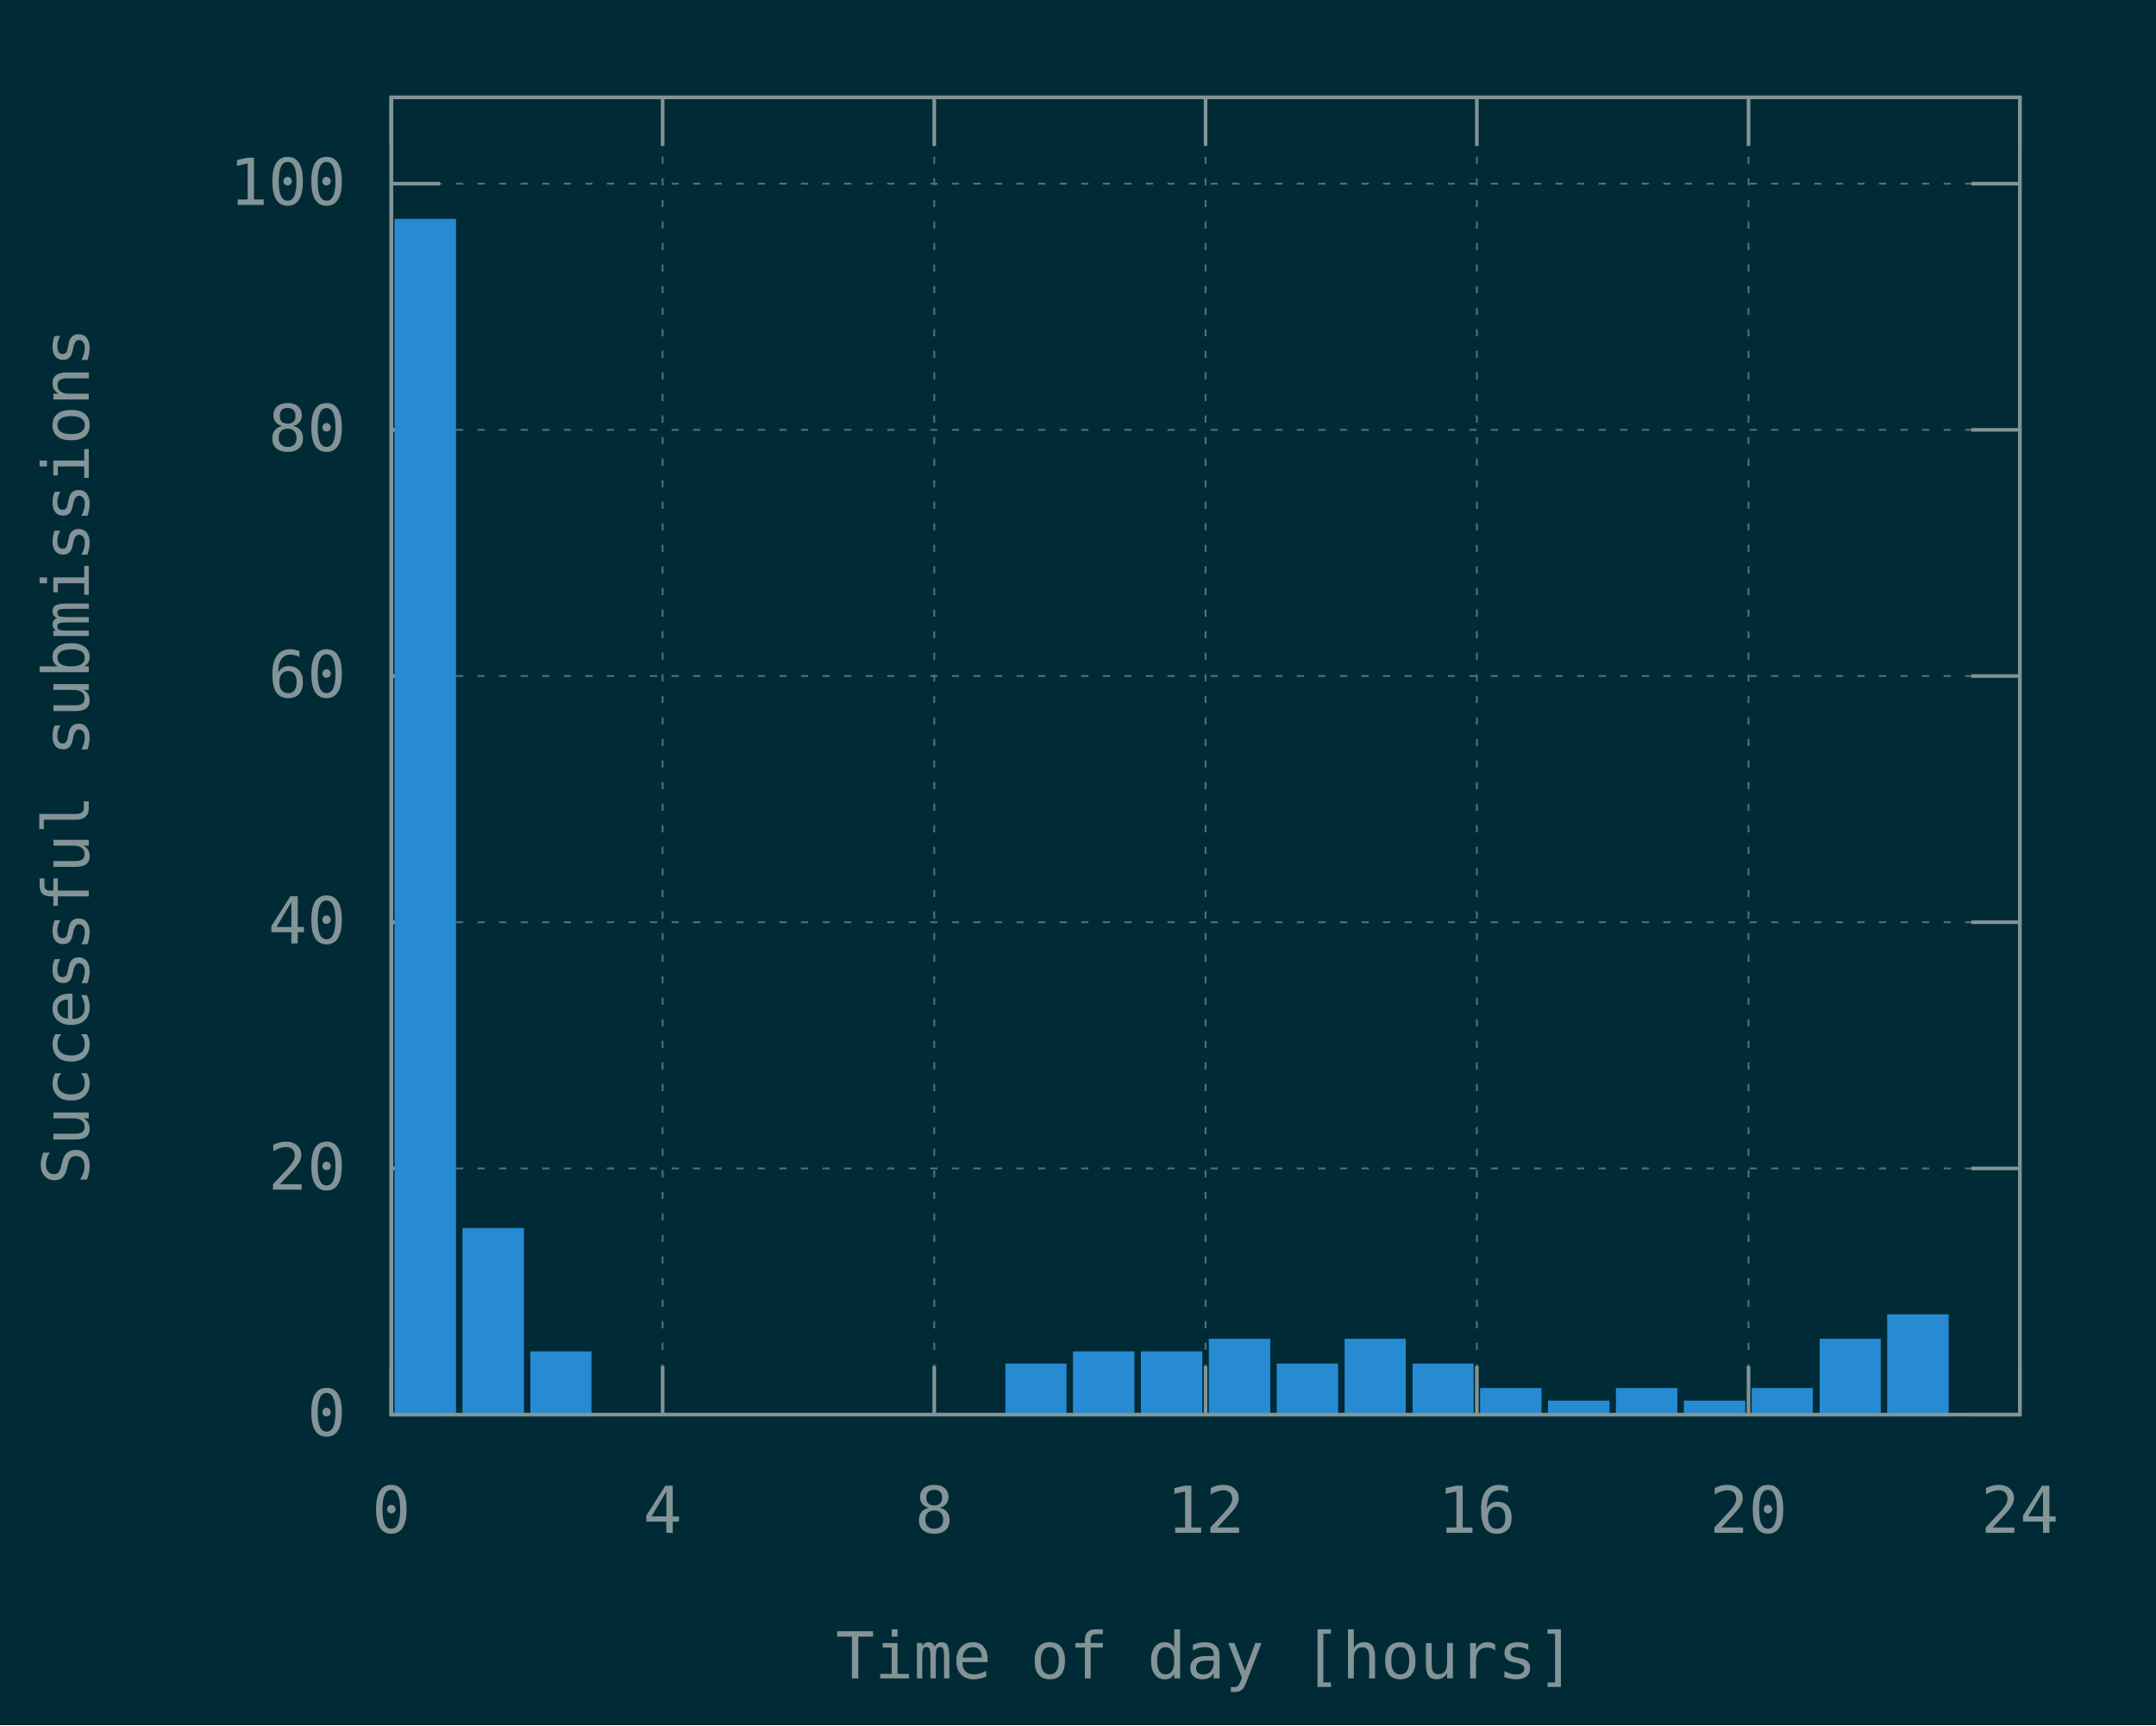
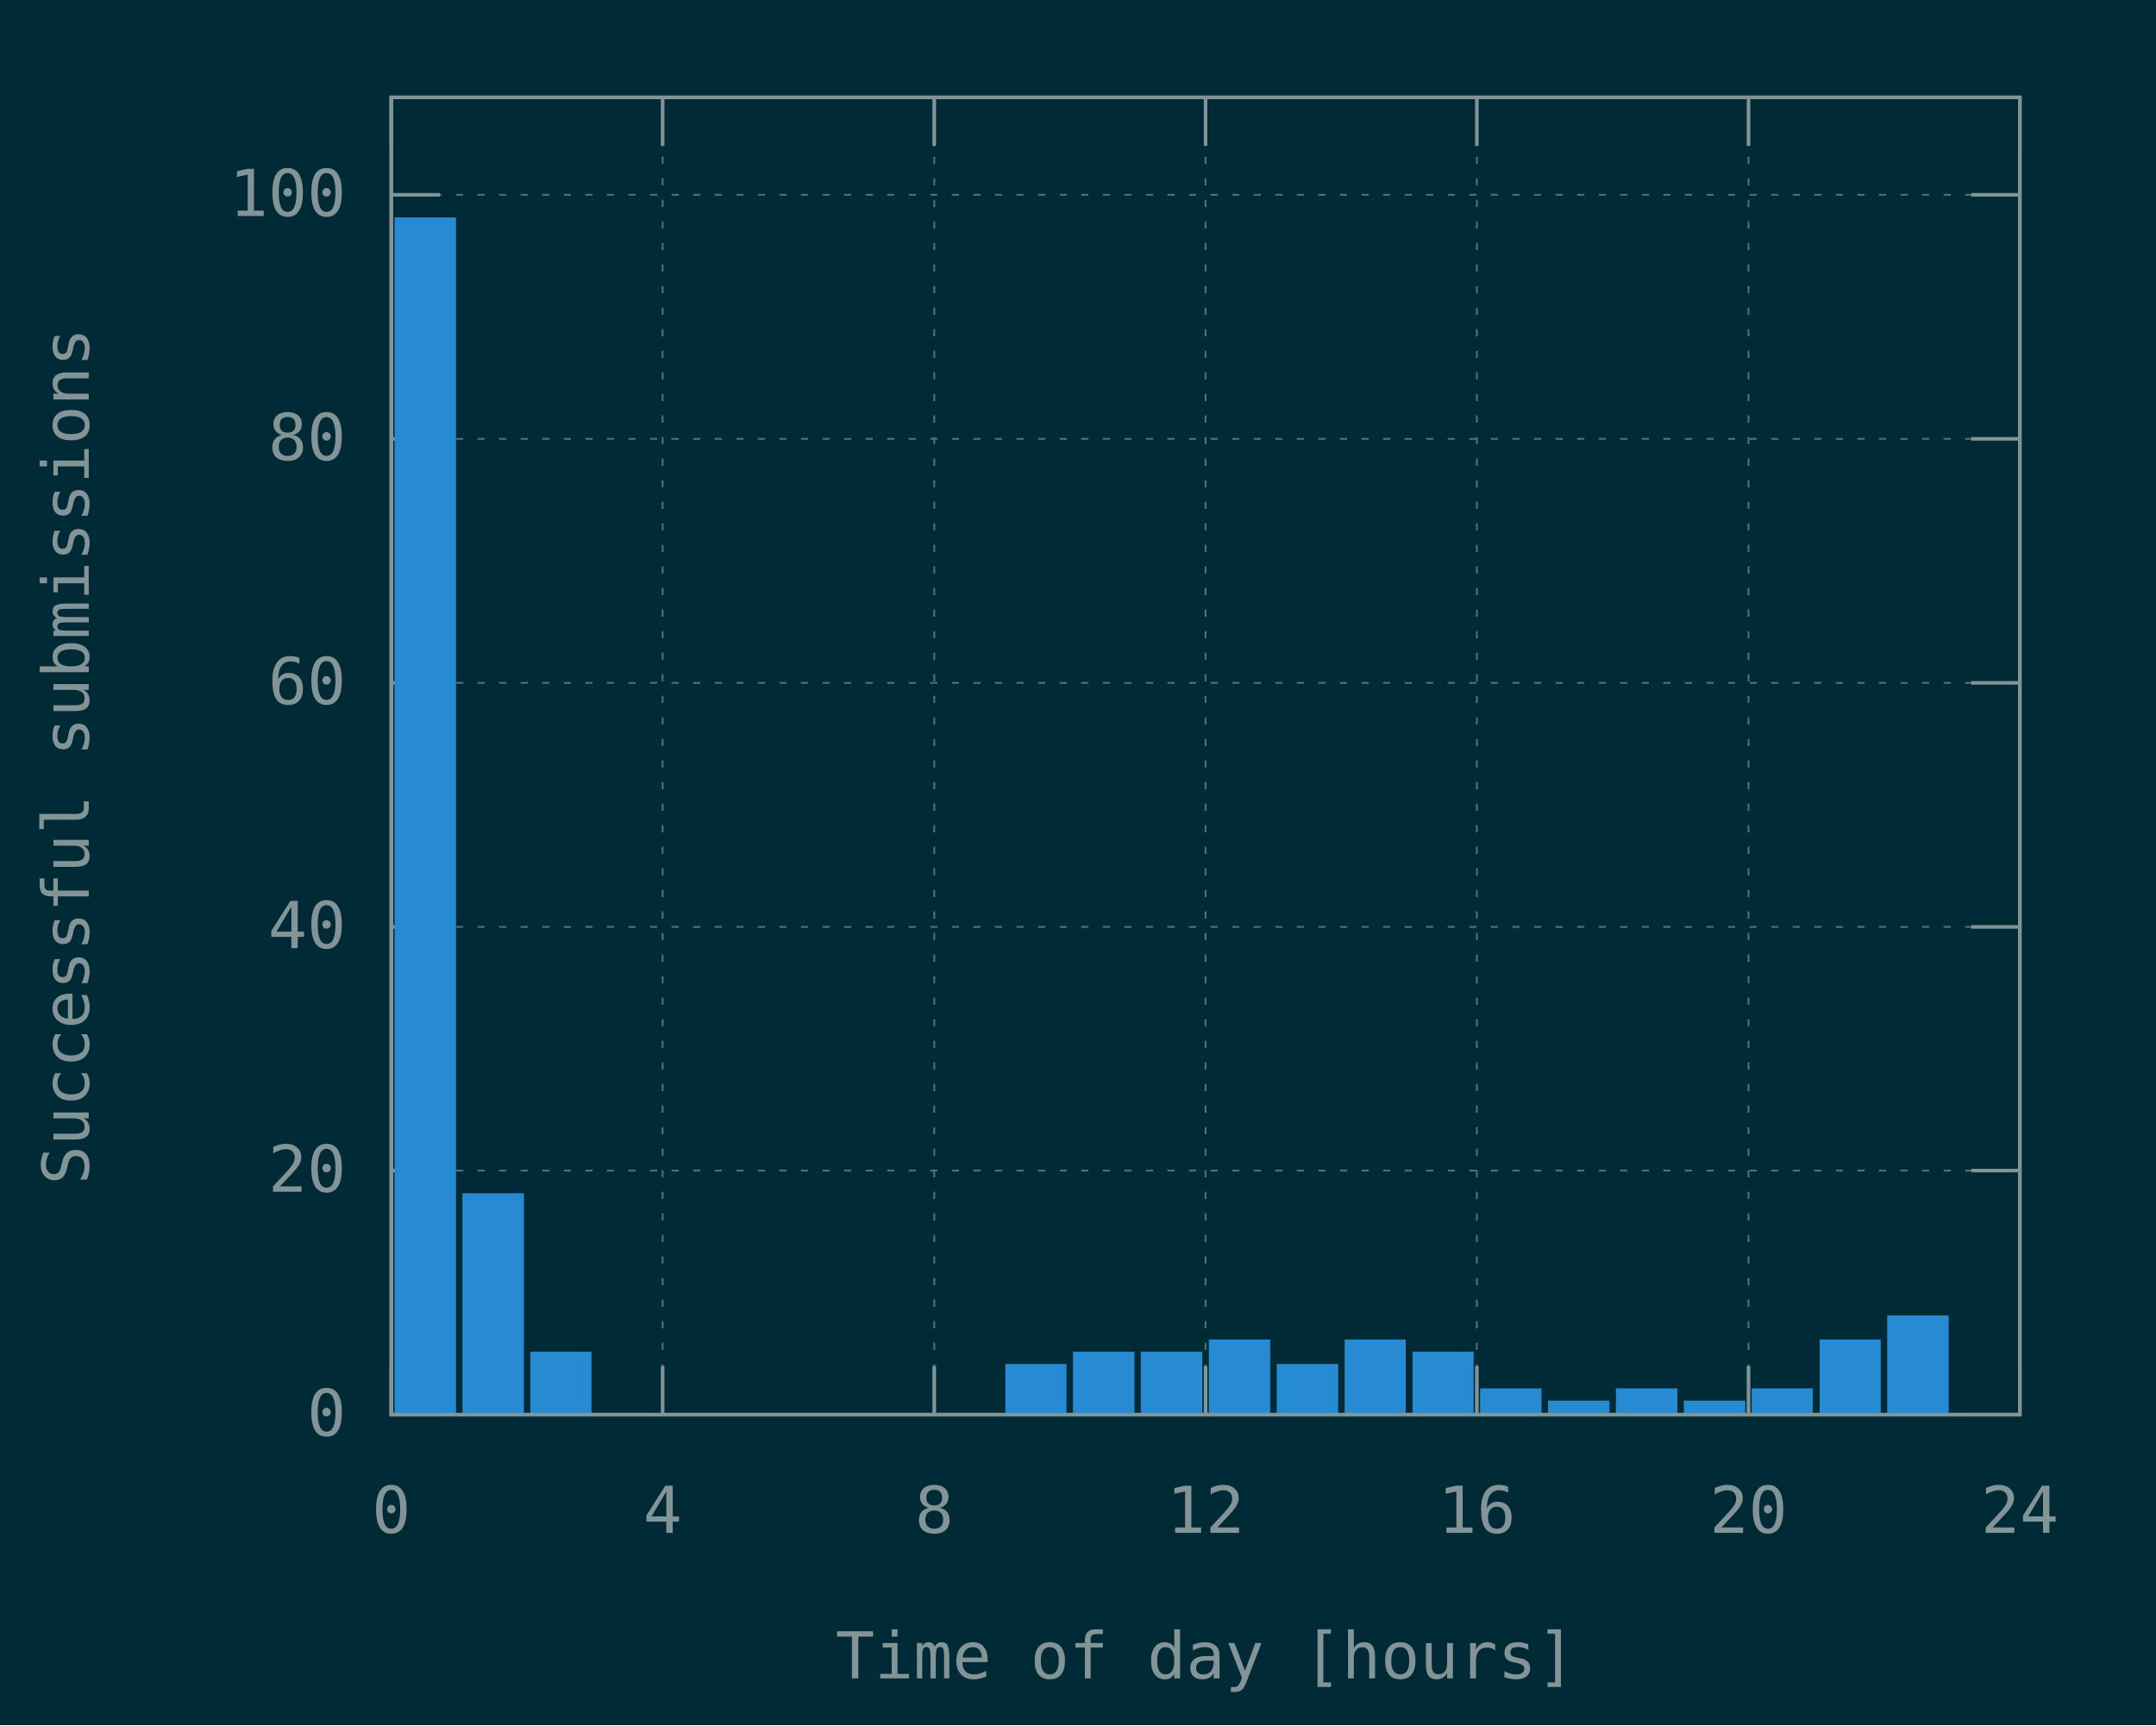
<svg xmlns="http://www.w3.org/2000/svg" xmlns:xlink="http://www.w3.org/1999/xlink" width="600" height="480" viewBox="0 0 600 480">
  <g id="gnuplot_canvas">
    <rect x="0" y="0" width="600" height="480" fill="#002b36" />
    <defs>
      <circle id="gpDot" r="0.5" stroke-width="0.5" stroke="currentColor" />
      <path id="gpPt0" stroke-width="0.148" stroke="currentColor" d="M-1,0 h2 M0,-1 v2" />
      <path id="gpPt1" stroke-width="0.148" stroke="currentColor" d="M-1,-1 L1,1 M1,-1 L-1,1" />
      <path id="gpPt2" stroke-width="0.148" stroke="currentColor" d="M-1,0 L1,0 M0,-1 L0,1 M-1,-1 L1,1 M-1,1 L1,-1" />
      <rect id="gpPt3" stroke-width="0.148" stroke="currentColor" x="-1" y="-1" width="2" height="2" />
      <rect id="gpPt4" stroke-width="0.148" stroke="currentColor" fill="currentColor" x="-1" y="-1" width="2" height="2" />
      <circle id="gpPt5" stroke-width="0.148" stroke="currentColor" cx="0" cy="0" r="1" />
      <use xlink:href="#gpPt5" id="gpPt6" fill="currentColor" stroke="none" />
      <path id="gpPt7" stroke-width="0.148" stroke="currentColor" d="M0,-1.33 L-1.33,0.67 L1.33,0.67 z" />
      <use xlink:href="#gpPt7" id="gpPt8" fill="currentColor" stroke="none" />
      <use xlink:href="#gpPt7" id="gpPt9" stroke="currentColor" transform="rotate(180)" />
      <use xlink:href="#gpPt9" id="gpPt10" fill="currentColor" stroke="none" />
      <use xlink:href="#gpPt3" id="gpPt11" stroke="currentColor" transform="rotate(45)" />
      <use xlink:href="#gpPt11" id="gpPt12" fill="currentColor" stroke="none" />
      <path id="gpPt13" stroke-width="0.148" stroke="currentColor" d="M0,1.330 L1.265,0.411 L0.782,-1.067 L-0.782,-1.076 L-1.265,0.411 z" />
      <use xlink:href="#gpPt13" id="gpPt14" fill="currentColor" stroke="none" />
      <filter id="textbox" filterUnits="objectBoundingBox" x="0" y="0" height="1" width="1">
        <feFlood flood-color="#002B36" flood-opacity="1" result="bgnd" />
        <feComposite in="SourceGraphic" in2="bgnd" operator="atop" />
      </filter>
      <filter id="greybox" filterUnits="objectBoundingBox" x="0" y="0" height="1" width="1">
        <feFlood flood-color="lightgrey" flood-opacity="1" result="grey" />
        <feComposite in="SourceGraphic" in2="grey" operator="atop" />
      </filter>
    </defs>
    <g fill="none" color="#002B36" stroke="currentColor" stroke-width="1.00" stroke-linecap="butt" stroke-linejoin="miter">
</g>
    <g fill="none" color="black" stroke="currentColor" stroke-width="1.00" stroke-linecap="butt" stroke-linejoin="miter">
</g>
    <g fill="none" color="black" stroke="rgb(131, 148, 150)" stroke-width="0.50" stroke-linecap="butt" stroke-linejoin="miter">
</g>
    <g fill="none" color="gray" stroke="currentColor" stroke-width="0.50" stroke-linecap="butt" stroke-linejoin="miter">
      <path stroke="rgb( 88, 110, 117)" stroke-dasharray="2,4" class="gridline" d="M108.9,393.6 L562.1,393.6  " />
    </g>
    <g fill="none" color="gray" stroke="rgb( 88, 110, 117)" stroke-width="1.00" stroke-linecap="butt" stroke-linejoin="miter">
</g>
    <g fill="none" color="black" stroke="currentColor" stroke-width="1.00" stroke-linecap="butt" stroke-linejoin="miter">
      <path stroke="rgb(131, 148, 150)" d="M108.9,393.6 L122.4,393.6 M562.1,393.6 L548.6,393.6  " />
      <g transform="translate(96.3,399.5)" stroke="none" fill="rgb(131,148,150)" font-family="Inconsolata" font-size="18.00" text-anchor="end">
        <text>
          <tspan font-family="Inconsolata"> 0</tspan>
        </text>
      </g>
    </g>
    <g fill="none" color="black" stroke="currentColor" stroke-width="1.00" stroke-linecap="butt" stroke-linejoin="miter">
</g>
    <g fill="none" color="black" stroke="rgb(131, 148, 150)" stroke-width="0.50" stroke-linecap="butt" stroke-linejoin="miter">
</g>
    <g fill="none" color="gray" stroke="currentColor" stroke-width="0.50" stroke-linecap="butt" stroke-linejoin="miter">
-       <path stroke="rgb( 88, 110, 117)" stroke-dasharray="2,4" class="gridline" d="M108.9,325.1 L562.1,325.1  " />
-     </g>
-     <g fill="none" color="gray" stroke="rgb( 88, 110, 117)" stroke-width="1.00" stroke-linecap="butt" stroke-linejoin="miter">
- </g>
-     <g fill="none" color="black" stroke="currentColor" stroke-width="1.00" stroke-linecap="butt" stroke-linejoin="miter">
-       <path stroke="rgb(131, 148, 150)" d="M108.9,325.1 L122.4,325.1 M562.1,325.1 L548.6,325.1  " />
-       <g transform="translate(96.3,331.0)" stroke="none" fill="rgb(131,148,150)" font-family="Inconsolata" font-size="18.00" text-anchor="end">
+       <path stroke="rgb( 88, 110, 117)" stroke-dasharray="2,4" class="gridline" d="M108.9,325.7 L562.1,325.7  " />
+     </g>
+     <g fill="none" color="gray" stroke="rgb( 88, 110, 117)" stroke-width="1.00" stroke-linecap="butt" stroke-linejoin="miter">
+ </g>
+     <g fill="none" color="black" stroke="currentColor" stroke-width="1.00" stroke-linecap="butt" stroke-linejoin="miter">
+       <path stroke="rgb(131, 148, 150)" d="M108.9,325.7 L122.4,325.7 M562.1,325.7 L548.6,325.7  " />
+       <g transform="translate(96.3,331.6)" stroke="none" fill="rgb(131,148,150)" font-family="Inconsolata" font-size="18.00" text-anchor="end">
        <text>
          <tspan font-family="Inconsolata"> 20</tspan>
        </text>
      </g>
    </g>
    <g fill="none" color="black" stroke="currentColor" stroke-width="1.00" stroke-linecap="butt" stroke-linejoin="miter">
</g>
    <g fill="none" color="black" stroke="rgb(131, 148, 150)" stroke-width="0.50" stroke-linecap="butt" stroke-linejoin="miter">
</g>
    <g fill="none" color="gray" stroke="currentColor" stroke-width="0.50" stroke-linecap="butt" stroke-linejoin="miter">
-       <path stroke="rgb( 88, 110, 117)" stroke-dasharray="2,4" class="gridline" d="M108.9,256.6 L562.1,256.6  " />
-     </g>
-     <g fill="none" color="gray" stroke="rgb( 88, 110, 117)" stroke-width="1.00" stroke-linecap="butt" stroke-linejoin="miter">
- </g>
-     <g fill="none" color="black" stroke="currentColor" stroke-width="1.00" stroke-linecap="butt" stroke-linejoin="miter">
-       <path stroke="rgb(131, 148, 150)" d="M108.9,256.6 L122.4,256.6 M562.1,256.6 L548.6,256.6  " />
-       <g transform="translate(96.3,262.5)" stroke="none" fill="rgb(131,148,150)" font-family="Inconsolata" font-size="18.00" text-anchor="end">
+       <path stroke="rgb( 88, 110, 117)" stroke-dasharray="2,4" class="gridline" d="M108.9,257.9 L562.1,257.9  " />
+     </g>
+     <g fill="none" color="gray" stroke="rgb( 88, 110, 117)" stroke-width="1.00" stroke-linecap="butt" stroke-linejoin="miter">
+ </g>
+     <g fill="none" color="black" stroke="currentColor" stroke-width="1.00" stroke-linecap="butt" stroke-linejoin="miter">
+       <path stroke="rgb(131, 148, 150)" d="M108.9,257.9 L122.4,257.9 M562.1,257.9 L548.6,257.9  " />
+       <g transform="translate(96.3,263.8)" stroke="none" fill="rgb(131,148,150)" font-family="Inconsolata" font-size="18.00" text-anchor="end">
        <text>
          <tspan font-family="Inconsolata"> 40</tspan>
        </text>
      </g>
    </g>
    <g fill="none" color="black" stroke="currentColor" stroke-width="1.00" stroke-linecap="butt" stroke-linejoin="miter">
</g>
    <g fill="none" color="black" stroke="rgb(131, 148, 150)" stroke-width="0.50" stroke-linecap="butt" stroke-linejoin="miter">
</g>
    <g fill="none" color="gray" stroke="currentColor" stroke-width="0.50" stroke-linecap="butt" stroke-linejoin="miter">
-       <path stroke="rgb( 88, 110, 117)" stroke-dasharray="2,4" class="gridline" d="M108.9,188.1 L562.1,188.1  " />
-     </g>
-     <g fill="none" color="gray" stroke="rgb( 88, 110, 117)" stroke-width="1.00" stroke-linecap="butt" stroke-linejoin="miter">
- </g>
-     <g fill="none" color="black" stroke="currentColor" stroke-width="1.00" stroke-linecap="butt" stroke-linejoin="miter">
-       <path stroke="rgb(131, 148, 150)" d="M108.9,188.1 L122.4,188.1 M562.1,188.1 L548.6,188.1  " />
-       <g transform="translate(96.3,194.0)" stroke="none" fill="rgb(131,148,150)" font-family="Inconsolata" font-size="18.00" text-anchor="end">
+       <path stroke="rgb( 88, 110, 117)" stroke-dasharray="2,4" class="gridline" d="M108.9,190.0 L562.1,190.0  " />
+     </g>
+     <g fill="none" color="gray" stroke="rgb( 88, 110, 117)" stroke-width="1.00" stroke-linecap="butt" stroke-linejoin="miter">
+ </g>
+     <g fill="none" color="black" stroke="currentColor" stroke-width="1.00" stroke-linecap="butt" stroke-linejoin="miter">
+       <path stroke="rgb(131, 148, 150)" d="M108.9,190.0 L122.4,190.0 M562.1,190.0 L548.6,190.0  " />
+       <g transform="translate(96.3,195.9)" stroke="none" fill="rgb(131,148,150)" font-family="Inconsolata" font-size="18.00" text-anchor="end">
        <text>
          <tspan font-family="Inconsolata"> 60</tspan>
        </text>
      </g>
    </g>
    <g fill="none" color="black" stroke="currentColor" stroke-width="1.00" stroke-linecap="butt" stroke-linejoin="miter">
</g>
    <g fill="none" color="black" stroke="rgb(131, 148, 150)" stroke-width="0.50" stroke-linecap="butt" stroke-linejoin="miter">
</g>
    <g fill="none" color="gray" stroke="currentColor" stroke-width="0.50" stroke-linecap="butt" stroke-linejoin="miter">
-       <path stroke="rgb( 88, 110, 117)" stroke-dasharray="2,4" class="gridline" d="M108.9,119.6 L562.1,119.6  " />
-     </g>
-     <g fill="none" color="gray" stroke="rgb( 88, 110, 117)" stroke-width="1.00" stroke-linecap="butt" stroke-linejoin="miter">
- </g>
-     <g fill="none" color="black" stroke="currentColor" stroke-width="1.00" stroke-linecap="butt" stroke-linejoin="miter">
-       <path stroke="rgb(131, 148, 150)" d="M108.9,119.6 L122.4,119.6 M562.1,119.6 L548.6,119.6  " />
-       <g transform="translate(96.3,125.5)" stroke="none" fill="rgb(131,148,150)" font-family="Inconsolata" font-size="18.00" text-anchor="end">
+       <path stroke="rgb( 88, 110, 117)" stroke-dasharray="2,4" class="gridline" d="M108.9,122.1 L562.1,122.1  " />
+     </g>
+     <g fill="none" color="gray" stroke="rgb( 88, 110, 117)" stroke-width="1.00" stroke-linecap="butt" stroke-linejoin="miter">
+ </g>
+     <g fill="none" color="black" stroke="currentColor" stroke-width="1.00" stroke-linecap="butt" stroke-linejoin="miter">
+       <path stroke="rgb(131, 148, 150)" d="M108.9,122.1 L122.4,122.1 M562.1,122.1 L548.6,122.1  " />
+       <g transform="translate(96.3,128.0)" stroke="none" fill="rgb(131,148,150)" font-family="Inconsolata" font-size="18.00" text-anchor="end">
        <text>
          <tspan font-family="Inconsolata"> 80</tspan>
        </text>
      </g>
    </g>
    <g fill="none" color="black" stroke="currentColor" stroke-width="1.00" stroke-linecap="butt" stroke-linejoin="miter">
</g>
    <g fill="none" color="black" stroke="rgb(131, 148, 150)" stroke-width="0.50" stroke-linecap="butt" stroke-linejoin="miter">
</g>
    <g fill="none" color="gray" stroke="currentColor" stroke-width="0.50" stroke-linecap="butt" stroke-linejoin="miter">
-       <path stroke="rgb( 88, 110, 117)" stroke-dasharray="2,4" class="gridline" d="M108.9,51.1 L562.1,51.1  " />
-     </g>
-     <g fill="none" color="gray" stroke="rgb( 88, 110, 117)" stroke-width="1.00" stroke-linecap="butt" stroke-linejoin="miter">
- </g>
-     <g fill="none" color="black" stroke="currentColor" stroke-width="1.00" stroke-linecap="butt" stroke-linejoin="miter">
-       <path stroke="rgb(131, 148, 150)" d="M108.9,51.1 L122.4,51.1 M562.1,51.1 L548.6,51.1  " />
-       <g transform="translate(96.3,57.0)" stroke="none" fill="rgb(131,148,150)" font-family="Inconsolata" font-size="18.00" text-anchor="end">
+       <path stroke="rgb( 88, 110, 117)" stroke-dasharray="2,4" class="gridline" d="M108.9,54.2 L562.1,54.2  " />
+     </g>
+     <g fill="none" color="gray" stroke="rgb( 88, 110, 117)" stroke-width="1.00" stroke-linecap="butt" stroke-linejoin="miter">
+ </g>
+     <g fill="none" color="black" stroke="currentColor" stroke-width="1.00" stroke-linecap="butt" stroke-linejoin="miter">
+       <path stroke="rgb(131, 148, 150)" d="M108.9,54.2 L122.4,54.2 M562.1,54.2 L548.6,54.2  " />
+       <g transform="translate(96.3,60.1)" stroke="none" fill="rgb(131,148,150)" font-family="Inconsolata" font-size="18.00" text-anchor="end">
        <text>
          <tspan font-family="Inconsolata"> 100</tspan>
        </text>
      </g>
    </g>
    <g fill="none" color="black" stroke="currentColor" stroke-width="1.00" stroke-linecap="butt" stroke-linejoin="miter">
</g>
    <g fill="none" color="black" stroke="rgb(131, 148, 150)" stroke-width="0.50" stroke-linecap="butt" stroke-linejoin="miter">
</g>
    <g fill="none" color="gray" stroke="currentColor" stroke-width="0.50" stroke-linecap="butt" stroke-linejoin="miter">
      <path stroke="rgb( 88, 110, 117)" stroke-dasharray="2,4" class="gridline" d="M108.9,393.6 L108.9,27.1  " />
    </g>
    <g fill="none" color="gray" stroke="rgb( 88, 110, 117)" stroke-width="1.00" stroke-linecap="butt" stroke-linejoin="miter">
</g>
    <g fill="none" color="black" stroke="currentColor" stroke-width="1.00" stroke-linecap="butt" stroke-linejoin="miter">
      <path stroke="rgb(131, 148, 150)" d="M108.9,393.6 L108.9,380.1 M108.9,27.1 L108.9,40.6  " />
      <g transform="translate(108.9,426.5)" stroke="none" fill="rgb(131,148,150)" font-family="Inconsolata" font-size="18.00" text-anchor="middle">
        <text>
          <tspan font-family="Inconsolata"> 0</tspan>
        </text>
      </g>
    </g>
    <g fill="none" color="black" stroke="currentColor" stroke-width="1.00" stroke-linecap="butt" stroke-linejoin="miter">
</g>
    <g fill="none" color="black" stroke="rgb(131, 148, 150)" stroke-width="0.50" stroke-linecap="butt" stroke-linejoin="miter">
</g>
    <g fill="none" color="gray" stroke="currentColor" stroke-width="0.50" stroke-linecap="butt" stroke-linejoin="miter">
      <path stroke="rgb( 88, 110, 117)" stroke-dasharray="2,4" class="gridline" d="M184.4,393.6 L184.4,27.1  " />
    </g>
    <g fill="none" color="gray" stroke="rgb( 88, 110, 117)" stroke-width="1.00" stroke-linecap="butt" stroke-linejoin="miter">
</g>
    <g fill="none" color="black" stroke="currentColor" stroke-width="1.00" stroke-linecap="butt" stroke-linejoin="miter">
      <path stroke="rgb(131, 148, 150)" d="M184.4,393.6 L184.4,380.1 M184.4,27.1 L184.4,40.6  " />
      <g transform="translate(184.4,426.5)" stroke="none" fill="rgb(131,148,150)" font-family="Inconsolata" font-size="18.00" text-anchor="middle">
        <text>
          <tspan font-family="Inconsolata"> 4</tspan>
        </text>
      </g>
    </g>
    <g fill="none" color="black" stroke="currentColor" stroke-width="1.00" stroke-linecap="butt" stroke-linejoin="miter">
</g>
    <g fill="none" color="black" stroke="rgb(131, 148, 150)" stroke-width="0.50" stroke-linecap="butt" stroke-linejoin="miter">
</g>
    <g fill="none" color="gray" stroke="currentColor" stroke-width="0.50" stroke-linecap="butt" stroke-linejoin="miter">
      <path stroke="rgb( 88, 110, 117)" stroke-dasharray="2,4" class="gridline" d="M260.0,393.6 L260.0,27.1  " />
    </g>
    <g fill="none" color="gray" stroke="rgb( 88, 110, 117)" stroke-width="1.00" stroke-linecap="butt" stroke-linejoin="miter">
</g>
    <g fill="none" color="black" stroke="currentColor" stroke-width="1.00" stroke-linecap="butt" stroke-linejoin="miter">
      <path stroke="rgb(131, 148, 150)" d="M260.0,393.6 L260.0,380.1 M260.0,27.1 L260.0,40.6  " />
      <g transform="translate(260.0,426.5)" stroke="none" fill="rgb(131,148,150)" font-family="Inconsolata" font-size="18.00" text-anchor="middle">
        <text>
          <tspan font-family="Inconsolata"> 8</tspan>
        </text>
      </g>
    </g>
    <g fill="none" color="black" stroke="currentColor" stroke-width="1.00" stroke-linecap="butt" stroke-linejoin="miter">
</g>
    <g fill="none" color="black" stroke="rgb(131, 148, 150)" stroke-width="0.50" stroke-linecap="butt" stroke-linejoin="miter">
</g>
    <g fill="none" color="gray" stroke="currentColor" stroke-width="0.50" stroke-linecap="butt" stroke-linejoin="miter">
      <path stroke="rgb( 88, 110, 117)" stroke-dasharray="2,4" class="gridline" d="M335.5,393.6 L335.5,27.1  " />
    </g>
    <g fill="none" color="gray" stroke="rgb( 88, 110, 117)" stroke-width="1.00" stroke-linecap="butt" stroke-linejoin="miter">
</g>
    <g fill="none" color="black" stroke="currentColor" stroke-width="1.00" stroke-linecap="butt" stroke-linejoin="miter">
      <path stroke="rgb(131, 148, 150)" d="M335.5,393.6 L335.5,380.1 M335.5,27.1 L335.5,40.6  " />
      <g transform="translate(335.5,426.5)" stroke="none" fill="rgb(131,148,150)" font-family="Inconsolata" font-size="18.00" text-anchor="middle">
        <text>
          <tspan font-family="Inconsolata"> 12</tspan>
        </text>
      </g>
    </g>
    <g fill="none" color="black" stroke="currentColor" stroke-width="1.00" stroke-linecap="butt" stroke-linejoin="miter">
</g>
    <g fill="none" color="black" stroke="rgb(131, 148, 150)" stroke-width="0.50" stroke-linecap="butt" stroke-linejoin="miter">
</g>
    <g fill="none" color="gray" stroke="currentColor" stroke-width="0.50" stroke-linecap="butt" stroke-linejoin="miter">
      <path stroke="rgb( 88, 110, 117)" stroke-dasharray="2,4" class="gridline" d="M411.0,393.6 L411.0,27.1  " />
    </g>
    <g fill="none" color="gray" stroke="rgb( 88, 110, 117)" stroke-width="1.00" stroke-linecap="butt" stroke-linejoin="miter">
</g>
    <g fill="none" color="black" stroke="currentColor" stroke-width="1.00" stroke-linecap="butt" stroke-linejoin="miter">
      <path stroke="rgb(131, 148, 150)" d="M411.0,393.6 L411.0,380.1 M411.0,27.1 L411.0,40.6  " />
      <g transform="translate(411.0,426.5)" stroke="none" fill="rgb(131,148,150)" font-family="Inconsolata" font-size="18.00" text-anchor="middle">
        <text>
          <tspan font-family="Inconsolata"> 16</tspan>
        </text>
      </g>
    </g>
    <g fill="none" color="black" stroke="currentColor" stroke-width="1.00" stroke-linecap="butt" stroke-linejoin="miter">
</g>
    <g fill="none" color="black" stroke="rgb(131, 148, 150)" stroke-width="0.50" stroke-linecap="butt" stroke-linejoin="miter">
</g>
    <g fill="none" color="gray" stroke="currentColor" stroke-width="0.50" stroke-linecap="butt" stroke-linejoin="miter">
      <path stroke="rgb( 88, 110, 117)" stroke-dasharray="2,4" class="gridline" d="M486.6,393.6 L486.6,40.6 L486.6,27.1  " />
    </g>
    <g fill="none" color="gray" stroke="rgb( 88, 110, 117)" stroke-width="1.00" stroke-linecap="butt" stroke-linejoin="miter">
</g>
    <g fill="none" color="black" stroke="currentColor" stroke-width="1.00" stroke-linecap="butt" stroke-linejoin="miter">
      <path stroke="rgb(131, 148, 150)" d="M486.6,393.6 L486.6,380.1 M486.6,27.1 L486.6,40.6  " />
      <g transform="translate(486.6,426.5)" stroke="none" fill="rgb(131,148,150)" font-family="Inconsolata" font-size="18.00" text-anchor="middle">
        <text>
          <tspan font-family="Inconsolata"> 20</tspan>
        </text>
      </g>
    </g>
    <g fill="none" color="black" stroke="currentColor" stroke-width="1.00" stroke-linecap="butt" stroke-linejoin="miter">
</g>
    <g fill="none" color="black" stroke="rgb(131, 148, 150)" stroke-width="0.50" stroke-linecap="butt" stroke-linejoin="miter">
</g>
    <g fill="none" color="gray" stroke="currentColor" stroke-width="0.50" stroke-linecap="butt" stroke-linejoin="miter">
      <path stroke="rgb( 88, 110, 117)" stroke-dasharray="2,4" class="gridline" d="M562.1,393.6 L562.1,27.1  " />
    </g>
    <g fill="none" color="gray" stroke="rgb( 88, 110, 117)" stroke-width="1.00" stroke-linecap="butt" stroke-linejoin="miter">
</g>
    <g fill="none" color="black" stroke="currentColor" stroke-width="1.00" stroke-linecap="butt" stroke-linejoin="miter">
      <path stroke="rgb(131, 148, 150)" d="M562.1,393.6 L562.1,380.1 M562.1,27.1 L562.1,40.6  " />
      <g transform="translate(562.1,426.5)" stroke="none" fill="rgb(131,148,150)" font-family="Inconsolata" font-size="18.00" text-anchor="middle">
        <text>
          <tspan font-family="Inconsolata"> 24</tspan>
        </text>
      </g>
    </g>
    <g fill="none" color="black" stroke="currentColor" stroke-width="1.00" stroke-linecap="butt" stroke-linejoin="miter">
</g>
    <g fill="none" color="black" stroke="currentColor" stroke-width="1.00" stroke-linecap="butt" stroke-linejoin="miter">
      <path stroke="rgb(131, 148, 150)" d="M108.9,27.1 L108.9,393.6 L562.1,393.6 L562.1,27.1 L108.9,27.1 Z  " />
    </g>
    <g fill="none" color="black" stroke="currentColor" stroke-width="1.00" stroke-linecap="butt" stroke-linejoin="miter">
      <g transform="translate(24.7,210.4) rotate(270)" stroke="none" fill="rgb(131,148,150)" font-family="Inconsolata" font-size="18.00" text-anchor="middle">
        <text>
          <tspan font-family="Inconsolata">Successful submissions</tspan>
        </text>
      </g>
    </g>
    <g fill="none" color="black" stroke="currentColor" stroke-width="1.00" stroke-linecap="butt" stroke-linejoin="miter">
      <g transform="translate(335.5,467.0)" stroke="none" fill="rgb(131,148,150)" font-family="Inconsolata" font-size="18.00" text-anchor="middle">
        <text>
          <tspan font-family="Inconsolata">Time of day [hours]</tspan>
        </text>
      </g>
    </g>
    <g fill="none" color="black" stroke="currentColor" stroke-width="1.00" stroke-linecap="butt" stroke-linejoin="miter">
</g>
    <g id="gnuplot_plot_1">
      <g fill="none" color="black" stroke="currentColor" stroke-width="1.00" stroke-linecap="butt" stroke-linejoin="miter">
        <g stroke="none" shape-rendering="crispEdges">
-           <polygon fill="rgb( 38, 139, 210)" points="110.3,393.6 126.5,393.6 126.5,61.3 110.3,61.3 " />
-         </g>
-         <path stroke="rgb( 38, 139, 210)" d="M110.3,393.6 L110.3,61.4 L126.4,61.4 L126.4,393.6 L110.3,393.6 Z  " />
-         <g stroke="none" shape-rendering="crispEdges">
-           <polygon fill="rgb( 38, 139, 210)" points="129.2,393.6 145.4,393.6 145.4,342.1 129.2,342.1 " />
-         </g>
-         <path stroke="rgb( 38, 139, 210)" d="M129.2,393.6 L129.2,342.2 L145.3,342.2 L145.3,393.6 L129.2,393.6 Z  " />
-         <g stroke="none" shape-rendering="crispEdges">
-           <polygon fill="rgb( 38, 139, 210)" points="148.1,393.6 164.2,393.6 164.2,376.4 148.1,376.4 " />
-         </g>
-         <path stroke="rgb( 38, 139, 210)" d="M148.1,393.6 L148.1,376.5 L164.1,376.5 L164.1,393.6 L148.1,393.6 Z  " />
-         <g stroke="none" shape-rendering="crispEdges">
-           <polygon fill="rgb( 38, 139, 210)" points="280.3,393.6 296.4,393.6 296.4,379.8 280.3,379.8 " />
-         </g>
-         <path stroke="rgb( 38, 139, 210)" d="M280.3,393.6 L280.3,379.9 L296.3,379.9 L296.3,393.6 L280.3,393.6 Z  " />
-         <g stroke="none" shape-rendering="crispEdges">
-           <polygon fill="rgb( 38, 139, 210)" points="299.1,393.6 315.3,393.6 315.3,376.4 299.1,376.4 " />
-         </g>
-         <path stroke="rgb( 38, 139, 210)" d="M299.1,393.6 L299.1,376.5 L315.2,376.5 L315.2,393.6 L299.1,393.6 Z  " />
-         <g stroke="none" shape-rendering="crispEdges">
-           <polygon fill="rgb( 38, 139, 210)" points="318.0,393.6 334.2,393.6 334.2,376.4 318.0,376.4 " />
-         </g>
-         <path stroke="rgb( 38, 139, 210)" d="M318.0,393.6 L318.0,376.5 L334.1,376.5 L334.1,393.6 L318.0,393.6 Z  " />
-         <g stroke="none" shape-rendering="crispEdges">
-           <polygon fill="rgb( 38, 139, 210)" points="336.9,393.6 353.1,393.6 353.1,372.9 336.9,372.9 " />
-         </g>
-         <path stroke="rgb( 38, 139, 210)" d="M336.9,393.6 L336.9,373.0 L353.0,373.0 L353.0,393.6 L336.9,393.6 Z  " />
-         <g stroke="none" shape-rendering="crispEdges">
-           <polygon fill="rgb( 38, 139, 210)" points="355.8,393.6 372.0,393.6 372.0,379.8 355.8,379.8 " />
-         </g>
-         <path stroke="rgb( 38, 139, 210)" d="M355.8,393.6 L355.8,379.9 L371.9,379.9 L371.9,393.6 L355.8,393.6 Z  " />
-         <g stroke="none" shape-rendering="crispEdges">
-           <polygon fill="rgb( 38, 139, 210)" points="374.7,393.6 390.8,393.6 390.8,372.9 374.7,372.9 " />
-         </g>
-         <path stroke="rgb( 38, 139, 210)" d="M374.7,393.6 L374.7,373.0 L390.7,373.0 L390.7,393.6 L374.7,393.6 Z  " />
-         <g stroke="none" shape-rendering="crispEdges">
-           <polygon fill="rgb( 38, 139, 210)" points="393.6,393.6 409.7,393.6 409.7,379.8 393.6,379.8 " />
-         </g>
-         <path stroke="rgb( 38, 139, 210)" d="M393.6,393.6 L393.6,379.9 L409.6,379.9 L409.6,393.6 L393.6,393.6 Z  " />
-         <g stroke="none" shape-rendering="crispEdges">
-           <polygon fill="rgb( 38, 139, 210)" points="412.4,393.6 428.6,393.6 428.6,386.6 412.4,386.6 " />
-         </g>
-         <path stroke="rgb( 38, 139, 210)" d="M412.4,393.6 L412.4,386.7 L428.5,386.7 L428.5,393.6 L412.4,393.6 Z  " />
+           <polygon fill="rgb( 38, 139, 210)" points="110.3,393.6 126.5,393.6 126.5,60.9 110.3,60.9 " />
+         </g>
+         <path stroke="rgb( 38, 139, 210)" d="M110.3,393.6 L110.3,61.0 L126.4,61.0 L126.4,393.6 L110.3,393.6 Z  " />
+         <g stroke="none" shape-rendering="crispEdges">
+           <polygon fill="rgb( 38, 139, 210)" points="129.2,393.6 145.4,393.6 145.4,332.4 129.2,332.4 " />
+         </g>
+         <path stroke="rgb( 38, 139, 210)" d="M129.2,393.6 L129.2,332.5 L145.3,332.5 L145.3,393.6 L129.2,393.6 Z  " />
+         <g stroke="none" shape-rendering="crispEdges">
+           <polygon fill="rgb( 38, 139, 210)" points="148.1,393.6 164.2,393.6 164.2,376.5 148.1,376.5 " />
+         </g>
+         <path stroke="rgb( 38, 139, 210)" d="M148.1,393.6 L148.1,376.6 L164.1,376.6 L164.1,393.6 L148.1,393.6 Z  " />
+         <g stroke="none" shape-rendering="crispEdges">
+           <polygon fill="rgb( 38, 139, 210)" points="280.3,393.6 296.4,393.6 296.4,379.9 280.3,379.9 " />
+         </g>
+         <path stroke="rgb( 38, 139, 210)" d="M280.3,393.6 L280.3,380.0 L296.3,380.0 L296.3,393.6 L280.3,393.6 Z  " />
+         <g stroke="none" shape-rendering="crispEdges">
+           <polygon fill="rgb( 38, 139, 210)" points="299.1,393.6 315.3,393.6 315.3,376.5 299.1,376.5 " />
+         </g>
+         <path stroke="rgb( 38, 139, 210)" d="M299.1,393.6 L299.1,376.6 L315.2,376.6 L315.2,393.6 L299.1,393.6 Z  " />
+         <g stroke="none" shape-rendering="crispEdges">
+           <polygon fill="rgb( 38, 139, 210)" points="318.0,393.6 334.2,393.6 334.2,376.5 318.0,376.5 " />
+         </g>
+         <path stroke="rgb( 38, 139, 210)" d="M318.0,393.6 L318.0,376.6 L334.1,376.6 L334.1,393.6 L318.0,393.6 Z  " />
+         <g stroke="none" shape-rendering="crispEdges">
+           <polygon fill="rgb( 38, 139, 210)" points="336.9,393.6 353.1,393.6 353.1,373.1 336.9,373.1 " />
+         </g>
+         <path stroke="rgb( 38, 139, 210)" d="M336.9,393.6 L336.9,373.2 L353.0,373.2 L353.0,393.6 L336.9,393.6 Z  " />
+         <g stroke="none" shape-rendering="crispEdges">
+           <polygon fill="rgb( 38, 139, 210)" points="355.8,393.6 372.0,393.6 372.0,379.9 355.8,379.9 " />
+         </g>
+         <path stroke="rgb( 38, 139, 210)" d="M355.8,393.6 L355.8,380.0 L371.9,380.0 L371.9,393.6 L355.8,393.6 Z  " />
+         <g stroke="none" shape-rendering="crispEdges">
+           <polygon fill="rgb( 38, 139, 210)" points="374.7,393.6 390.8,393.6 390.8,373.1 374.7,373.1 " />
+         </g>
+         <path stroke="rgb( 38, 139, 210)" d="M374.7,393.6 L374.7,373.2 L390.7,373.2 L390.7,393.6 L374.7,393.6 Z  " />
+         <g stroke="none" shape-rendering="crispEdges">
+           <polygon fill="rgb( 38, 139, 210)" points="393.6,393.6 409.7,393.6 409.7,376.5 393.6,376.5 " />
+         </g>
+         <path stroke="rgb( 38, 139, 210)" d="M393.6,393.6 L393.6,376.6 L409.6,376.6 L409.6,393.6 L393.6,393.6 Z  " />
+         <g stroke="none" shape-rendering="crispEdges">
+           <polygon fill="rgb( 38, 139, 210)" points="412.4,393.6 428.6,393.6 428.6,386.7 412.4,386.7 " />
+         </g>
+         <path stroke="rgb( 38, 139, 210)" d="M412.4,393.6 L412.4,386.8 L428.5,386.8 L428.5,393.6 L412.4,393.6 Z  " />
        <g stroke="none" shape-rendering="crispEdges">
          <polygon fill="rgb( 38, 139, 210)" points="431.3,393.6 447.5,393.6 447.5,390.1 431.3,390.1 " />
        </g>
        <path stroke="rgb( 38, 139, 210)" d="M431.3,393.6 L431.3,390.2 L447.4,390.2 L447.4,393.6 L431.3,393.6 Z  " />
        <g stroke="none" shape-rendering="crispEdges">
-           <polygon fill="rgb( 38, 139, 210)" points="450.2,393.6 466.4,393.6 466.4,386.6 450.2,386.6 " />
-         </g>
-         <path stroke="rgb( 38, 139, 210)" d="M450.2,393.6 L450.2,386.7 L466.3,386.7 L466.3,393.6 L450.2,393.6 Z  " />
+           <polygon fill="rgb( 38, 139, 210)" points="450.2,393.6 466.4,393.6 466.4,386.7 450.2,386.7 " />
+         </g>
+         <path stroke="rgb( 38, 139, 210)" d="M450.2,393.6 L450.2,386.8 L466.3,386.8 L466.3,393.6 L450.2,393.6 Z  " />
        <g stroke="none" shape-rendering="crispEdges">
          <polygon fill="rgb( 38, 139, 210)" points="469.1,393.6 485.3,393.6 485.3,390.1 469.1,390.1 " />
        </g>
        <path stroke="rgb( 38, 139, 210)" d="M469.1,393.6 L469.1,390.2 L485.2,390.2 L485.2,393.6 L469.1,393.6 Z  " />
        <g stroke="none" shape-rendering="crispEdges">
-           <polygon fill="rgb( 38, 139, 210)" points="488.0,393.6 504.1,393.6 504.1,386.6 488.0,386.6 " />
-         </g>
-         <path stroke="rgb( 38, 139, 210)" d="M488.0,393.6 L488.0,386.7 L504.0,386.7 L504.0,393.6 L488.0,393.6 Z  " />
-         <g stroke="none" shape-rendering="crispEdges">
-           <polygon fill="rgb( 38, 139, 210)" points="506.9,393.6 523.0,393.6 523.0,372.9 506.9,372.9 " />
-         </g>
-         <path stroke="rgb( 38, 139, 210)" d="M506.9,393.6 L506.9,373.0 L522.9,373.0 L522.9,393.6 L506.9,393.6 Z  " />
-         <g stroke="none" shape-rendering="crispEdges">
-           <polygon fill="rgb( 38, 139, 210)" points="525.7,393.6 541.9,393.6 541.9,366.1 525.7,366.1 " />
-         </g>
-         <path stroke="rgb( 38, 139, 210)" d="M525.7,393.6 L525.7,366.2 L541.8,366.2 L541.8,393.6 L525.7,393.6 Z  " />
+           <polygon fill="rgb( 38, 139, 210)" points="488.0,393.6 504.1,393.6 504.1,386.7 488.0,386.7 " />
+         </g>
+         <path stroke="rgb( 38, 139, 210)" d="M488.0,393.6 L488.0,386.8 L504.0,386.8 L504.0,393.6 L488.0,393.6 Z  " />
+         <g stroke="none" shape-rendering="crispEdges">
+           <polygon fill="rgb( 38, 139, 210)" points="506.9,393.6 523.0,393.6 523.0,373.1 506.9,373.1 " />
+         </g>
+         <path stroke="rgb( 38, 139, 210)" d="M506.9,393.6 L506.9,373.2 L522.9,373.2 L522.9,393.6 L506.9,393.6 Z  " />
+         <g stroke="none" shape-rendering="crispEdges">
+           <polygon fill="rgb( 38, 139, 210)" points="525.7,393.6 541.9,393.6 541.9,366.4 525.7,366.4 " />
+         </g>
+         <path stroke="rgb( 38, 139, 210)" d="M525.7,393.6 L525.7,366.5 L541.8,366.5 L541.8,393.6 L525.7,393.6 Z  " />
      </g>
    </g>
    <g fill="none" color="#002B36" stroke="rgb( 38, 139, 210)" stroke-width="2.00" stroke-linecap="butt" stroke-linejoin="miter">
</g>
    <g fill="none" color="black" stroke="currentColor" stroke-width="2.00" stroke-linecap="butt" stroke-linejoin="miter">
</g>
    <g fill="none" color="black" stroke="black" stroke-width="1.00" stroke-linecap="butt" stroke-linejoin="miter">
</g>
    <g fill="none" color="black" stroke="currentColor" stroke-width="1.00" stroke-linecap="butt" stroke-linejoin="miter">
      <path stroke="rgb(131, 148, 150)" d="M108.9,27.1 L108.9,393.6 L562.1,393.6 L562.1,27.1 L108.9,27.1 Z  " />
    </g>
    <g fill="none" color="black" stroke="currentColor" stroke-width="1.00" stroke-linecap="butt" stroke-linejoin="miter">
</g>
  </g>
</svg>
